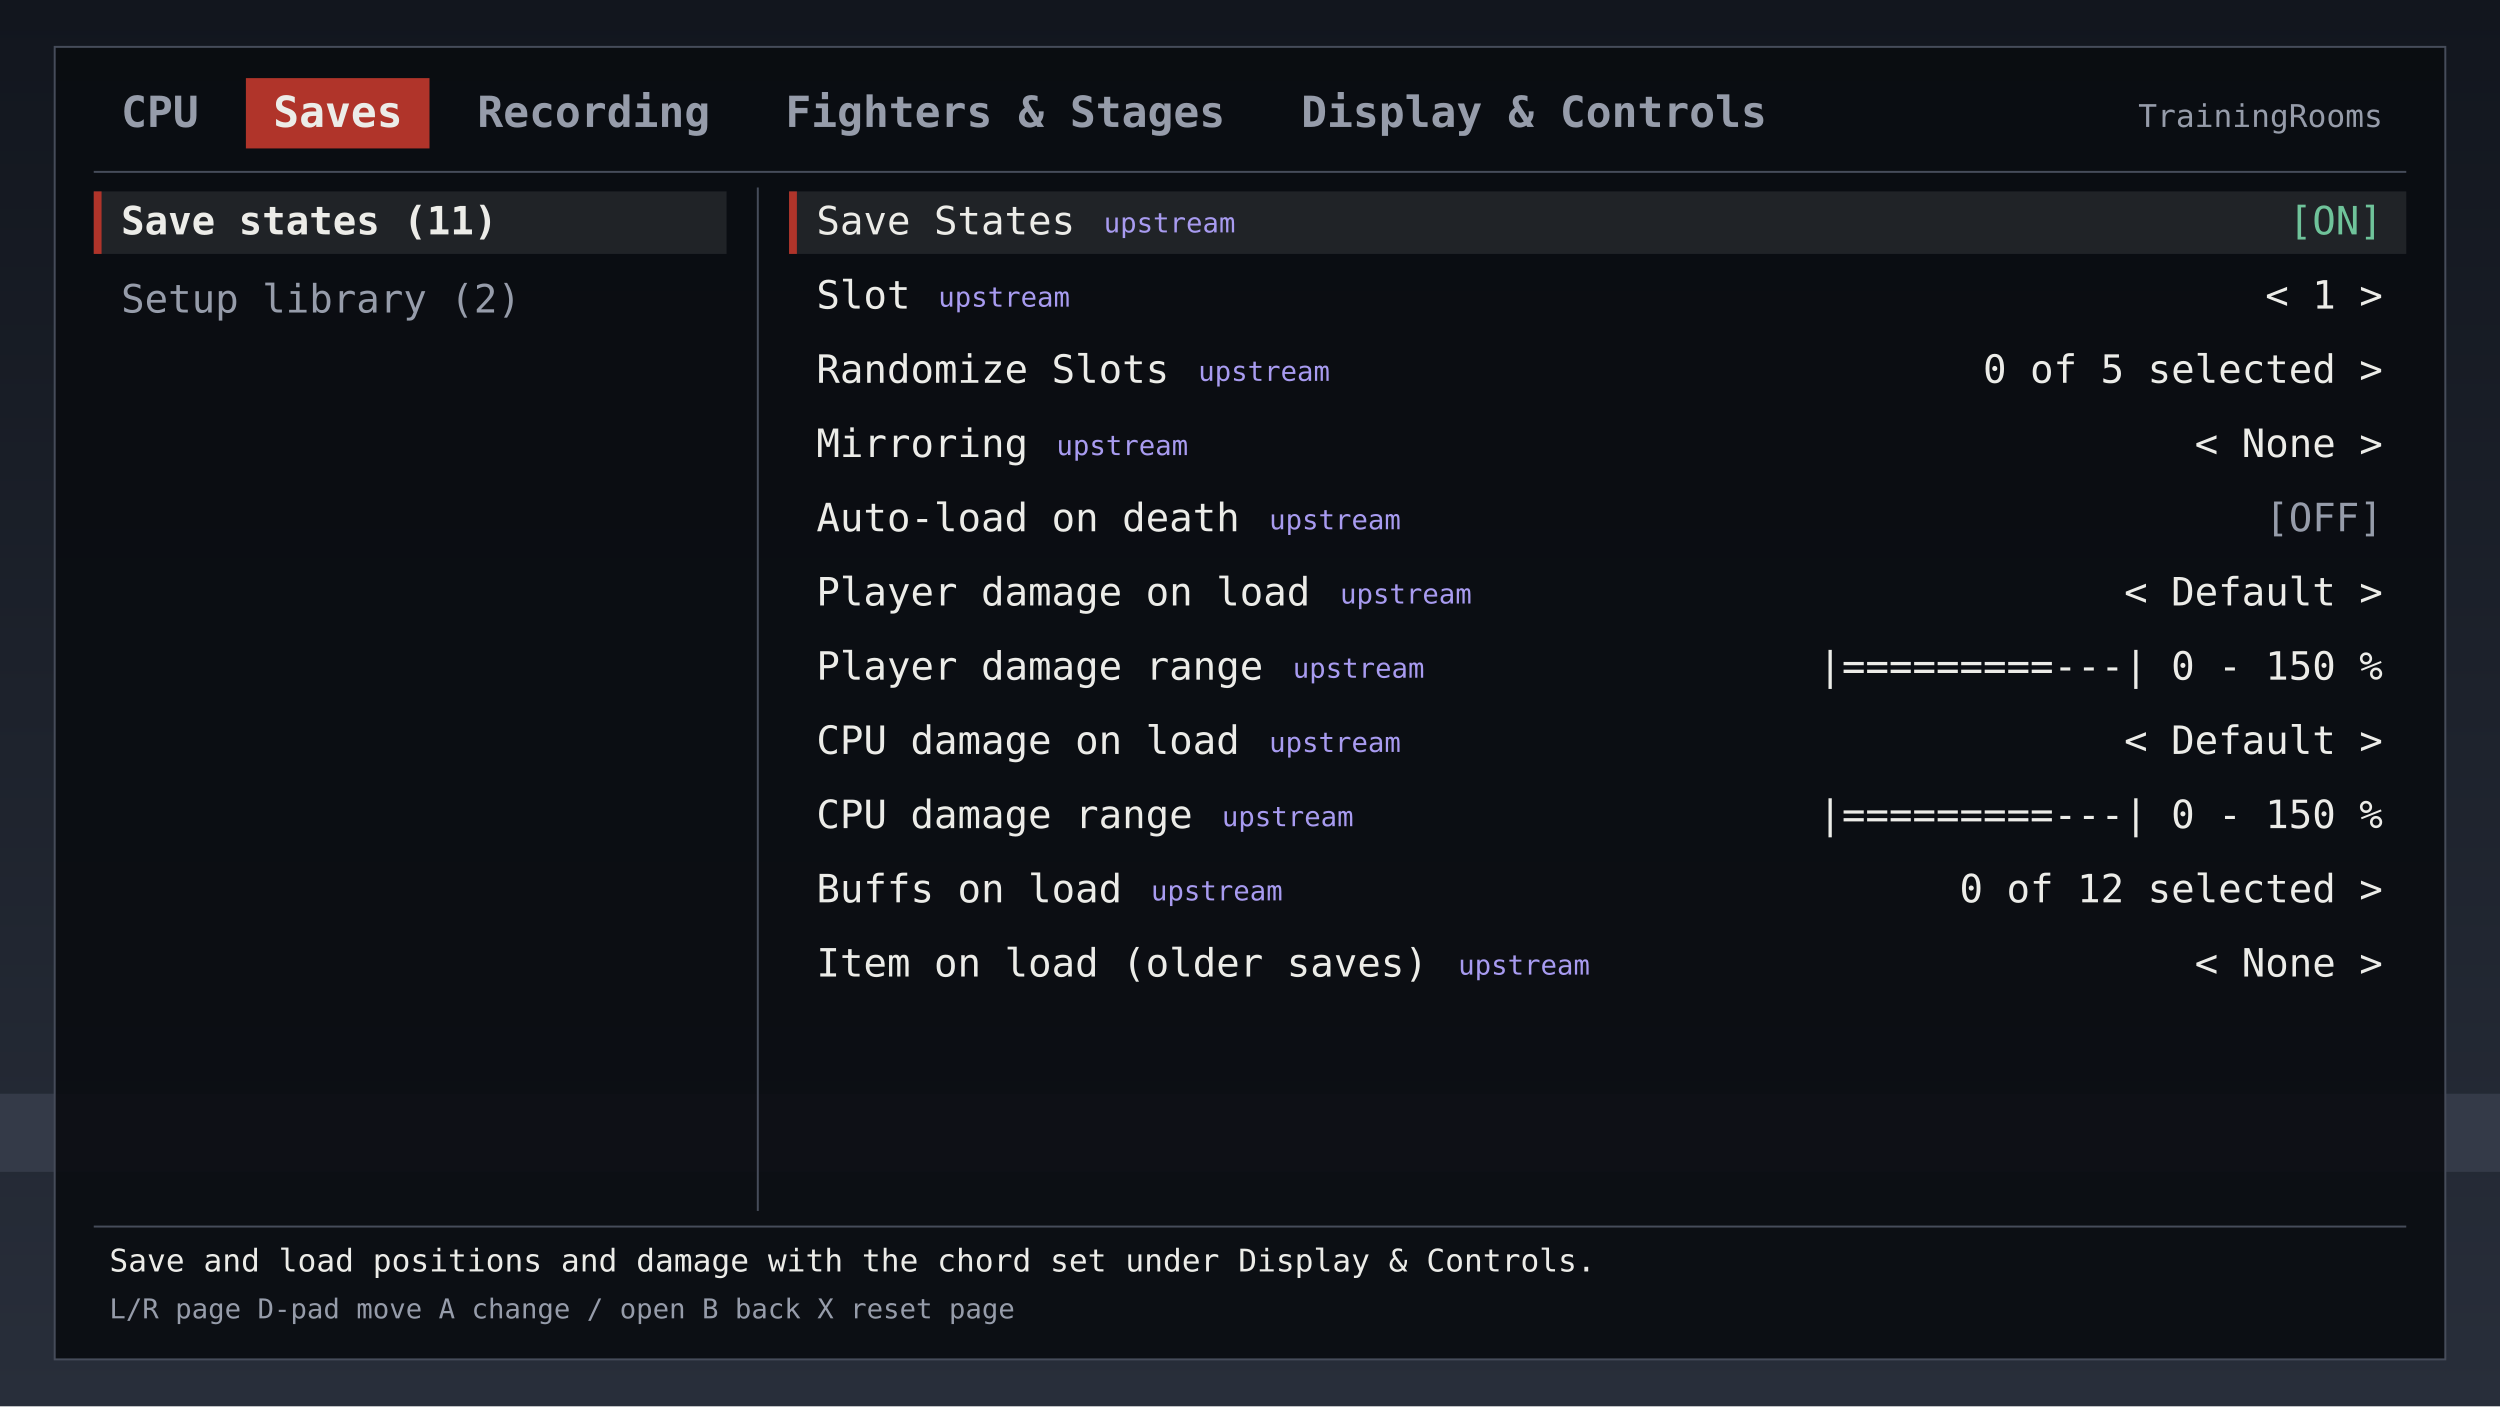
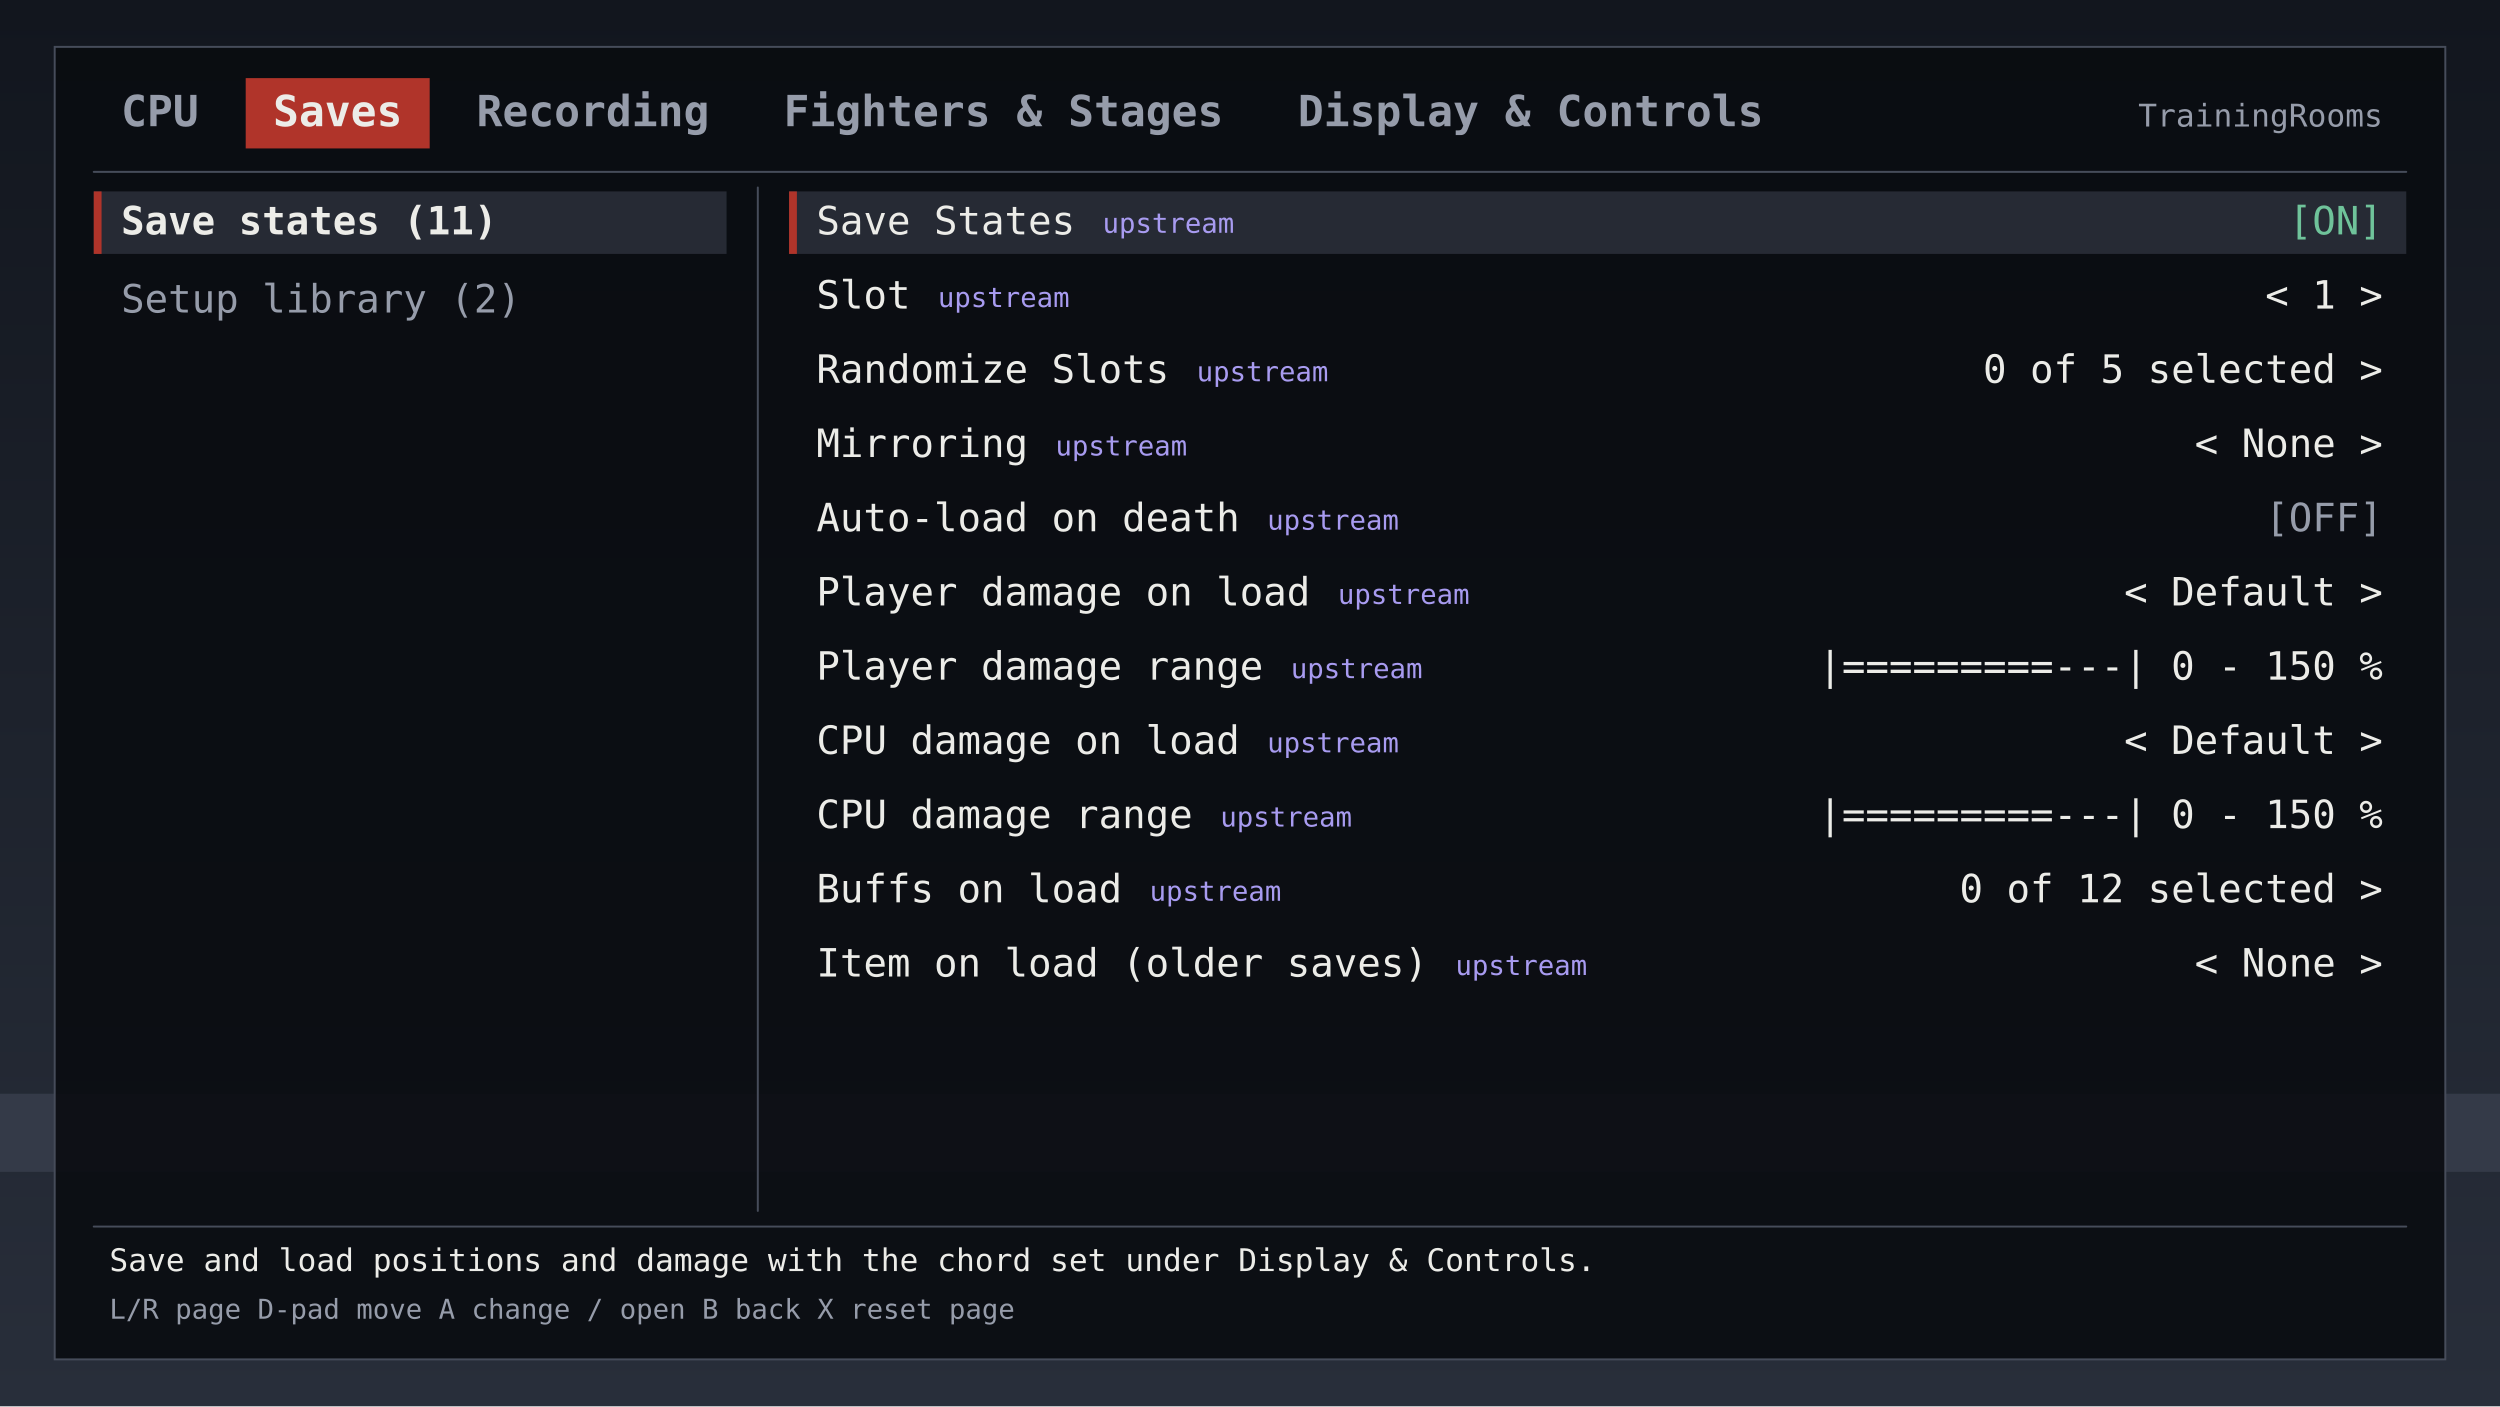
<svg xmlns="http://www.w3.org/2000/svg" width="1280" height="720" viewBox="0 0 1280 720" font-family="DejaVu Sans Mono, monospace">
  <defs>
    <linearGradient id="g" x1="0" y1="0" x2="0" y2="1">
-       <stop offset="0" stop-color="rgb(18, 22, 30)" />
-       <stop offset="1" stop-color="rgb(40, 46, 58)" />
+       <stop offset="0" stop-color="rgb(18,22,30)" />
+       <stop offset="1" stop-color="rgb(40,46,58)" />
    </linearGradient>
  </defs>
  <rect width="1280" height="720" fill="url(#g)" />
-   <rect y="560" width="1280" height="40" fill="rgb(52,58,72)" />
-   <rect x="28" y="24" width="1224" height="672" fill="rgb(10,12,16)" fill-opacity="0.89" stroke="rgb(70, 76, 90)" />
-   <text x="62" y="65" font-size="22" fill="rgb(150, 156, 170)" font-weight="bold" text-anchor="start">CPU</text>
-   <rect x="125.9" y="40" width="94" height="36" fill="rgb(176, 52, 42)" />
-   <text x="139.9" y="65" font-size="22" fill="rgb(236, 236, 232)" font-weight="bold" text-anchor="start">Saves</text>
-   <text x="244.4" y="65" font-size="22" fill="rgb(150, 156, 170)" font-weight="bold" text-anchor="start">Recording</text>
-   <text x="402.1" y="65" font-size="22" fill="rgb(150, 156, 170)" font-weight="bold" text-anchor="start">Fighters &amp; Stages</text>
-   <text x="666.2" y="65" font-size="22" fill="rgb(150, 156, 170)" font-weight="bold" text-anchor="start">Display &amp; Controls</text>
-   <text x="1220" y="65" font-size="16" fill="rgb(150, 156, 170)" font-weight="normal" text-anchor="end">TrainingRooms</text>
-   <line x1="48" y1="88" x2="1232" y2="88" stroke="rgb(70, 76, 90)" />
-   <line x1="48" y1="628" x2="1232" y2="628" stroke="rgb(70, 76, 90)" />
-   <rect x="48" y="98" width="324" height="32" fill="white" fill-opacity="0.09" />
-   <rect x="48" y="98" width="4" height="32" fill="rgb(176, 52, 42)" />
-   <text x="62" y="120" font-size="20" fill="rgb(236, 236, 232)" font-weight="bold" text-anchor="start">Save states  (11)</text>
-   <text x="62" y="160" font-size="20" fill="rgb(150, 156, 170)" font-weight="normal" text-anchor="start">Setup library  (2)</text>
-   <line x1="388" y1="96" x2="388" y2="620" stroke="rgb(70, 76, 90)" />
-   <rect x="404" y="98" width="828" height="32" fill="white" fill-opacity="0.09" />
-   <rect x="404" y="98" width="4" height="32" fill="rgb(176, 52, 42)" />
-   <text x="418" y="120" font-size="20" fill="rgb(236, 236, 232)" font-weight="normal" text-anchor="start">Save States</text>
-   <text x="565.1" y="119" font-size="14" fill="rgb(168, 155, 240)" font-weight="normal" text-anchor="start">upstream</text>
-   <text x="1220" y="120" font-size="20" fill="rgb(111, 195, 154)" font-weight="normal" text-anchor="end">[ON]</text>
-   <text x="418" y="158" font-size="20" fill="rgb(236, 236, 232)" font-weight="normal" text-anchor="start">Slot</text>
-   <text x="480.4" y="157" font-size="14" fill="rgb(168, 155, 240)" font-weight="normal" text-anchor="start">upstream</text>
-   <text x="1220" y="158" font-size="20" fill="rgb(236, 236, 232)" font-weight="normal" text-anchor="end">&lt;  1  &gt;</text>
-   <text x="418" y="196" font-size="20" fill="rgb(236, 236, 232)" font-weight="normal" text-anchor="start">Randomize Slots</text>
-   <text x="613.5" y="195" font-size="14" fill="rgb(168, 155, 240)" font-weight="normal" text-anchor="start">upstream</text>
-   <text x="1220" y="196" font-size="20" fill="rgb(236, 236, 232)" font-weight="normal" text-anchor="end">0 of 5 selected  &gt;</text>
-   <text x="418" y="234" font-size="20" fill="rgb(236, 236, 232)" font-weight="normal" text-anchor="start">Mirroring</text>
-   <text x="540.9" y="233" font-size="14" fill="rgb(168, 155, 240)" font-weight="normal" text-anchor="start">upstream</text>
-   <text x="1220" y="234" font-size="20" fill="rgb(236, 236, 232)" font-weight="normal" text-anchor="end">&lt;  None  &gt;</text>
-   <text x="418" y="272" font-size="20" fill="rgb(236, 236, 232)" font-weight="normal" text-anchor="start">Auto-load on death</text>
-   <text x="649.8" y="271" font-size="14" fill="rgb(168, 155, 240)" font-weight="normal" text-anchor="start">upstream</text>
-   <text x="1220" y="272" font-size="20" fill="rgb(150, 156, 170)" font-weight="normal" text-anchor="end">[OFF]</text>
-   <text x="418" y="310" font-size="20" fill="rgb(236, 236, 232)" font-weight="normal" text-anchor="start">Player damage on load</text>
-   <text x="686.1" y="309" font-size="14" fill="rgb(168, 155, 240)" font-weight="normal" text-anchor="start">upstream</text>
-   <text x="1220" y="310" font-size="20" fill="rgb(236, 236, 232)" font-weight="normal" text-anchor="end">&lt;  Default  &gt;</text>
-   <text x="418" y="348" font-size="20" fill="rgb(236, 236, 232)" font-weight="normal" text-anchor="start">Player damage range</text>
-   <text x="661.9" y="347" font-size="14" fill="rgb(168, 155, 240)" font-weight="normal" text-anchor="start">upstream</text>
-   <text x="1220" y="348" font-size="20" fill="rgb(236, 236, 232)" font-weight="normal" text-anchor="end">|=========---|  0 - 150 %</text>
-   <text x="418" y="386" font-size="20" fill="rgb(236, 236, 232)" font-weight="normal" text-anchor="start">CPU damage on load</text>
-   <text x="649.8" y="385" font-size="14" fill="rgb(168, 155, 240)" font-weight="normal" text-anchor="start">upstream</text>
-   <text x="1220" y="386" font-size="20" fill="rgb(236, 236, 232)" font-weight="normal" text-anchor="end">&lt;  Default  &gt;</text>
-   <text x="418" y="424" font-size="20" fill="rgb(236, 236, 232)" font-weight="normal" text-anchor="start">CPU damage range</text>
-   <text x="625.6" y="423" font-size="14" fill="rgb(168, 155, 240)" font-weight="normal" text-anchor="start">upstream</text>
-   <text x="1220" y="424" font-size="20" fill="rgb(236, 236, 232)" font-weight="normal" text-anchor="end">|=========---|  0 - 150 %</text>
-   <text x="418" y="462" font-size="20" fill="rgb(236, 236, 232)" font-weight="normal" text-anchor="start">Buffs on load</text>
-   <text x="589.3" y="461" font-size="14" fill="rgb(168, 155, 240)" font-weight="normal" text-anchor="start">upstream</text>
-   <text x="1220" y="462" font-size="20" fill="rgb(236, 236, 232)" font-weight="normal" text-anchor="end">0 of 12 selected  &gt;</text>
-   <text x="418" y="500" font-size="20" fill="rgb(236, 236, 232)" font-weight="normal" text-anchor="start">Item on load (older saves)</text>
-   <text x="746.6" y="499" font-size="14" fill="rgb(168, 155, 240)" font-weight="normal" text-anchor="start">upstream</text>
-   <text x="1220" y="500" font-size="20" fill="rgb(236, 236, 232)" font-weight="normal" text-anchor="end">&lt;  None  &gt;</text>
-   <text x="56" y="651" font-size="16" fill="rgb(236, 236, 232)" font-weight="normal" text-anchor="start">Save and load positions and damage with the chord set under Display &amp; Controls.</text>
-   <text x="56" y="675" font-size="14" fill="rgb(150, 156, 170)" font-weight="normal" text-anchor="start">L/R page   D-pad move   A change / open   B back   X reset page</text>
+   <rect x="0.0" y="560.0" width="1280.0" height="40.0" fill="rgb(52,58,72)" />
+   <rect x="28.0" y="24.0" width="1224.0" height="672.0" fill="rgb(10,12,16)" fill-opacity="0.89" stroke="rgb(70,76,90)" stroke-width="1" />
+   <text x="62.0" y="64.6" font-size="22" fill="rgb(150,156,170)" text-anchor="start" font-weight="bold">CPU</text>
+   <rect x="125.8" y="40.0" width="94.2" height="36.0" fill="rgb(176,52,42)" />
+   <text x="139.8" y="64.6" font-size="22" fill="rgb(236,236,232)" text-anchor="start" font-weight="bold">Saves</text>
+   <text x="244.0" y="64.6" font-size="22" fill="rgb(150,156,170)" text-anchor="start" font-weight="bold">Recording</text>
+   <text x="401.2" y="64.6" font-size="22" fill="rgb(150,156,170)" text-anchor="start" font-weight="bold">Fighters &amp; Stages</text>
+   <text x="664.5" y="64.6" font-size="22" fill="rgb(150,156,170)" text-anchor="start" font-weight="bold">Display &amp; Controls</text>
+   <text x="1220.0" y="64.8" font-size="16" fill="rgb(150,156,170)" text-anchor="end">TrainingRooms</text>
+   <polyline points="48.0,88.0 1232.0,88.0" fill="none" stroke="rgb(70,76,90)" stroke-width="1" stroke-linecap="round" stroke-linejoin="round" />
+   <polyline points="48.0,628.0 1232.0,628.0" fill="none" stroke="rgb(70,76,90)" stroke-width="1" stroke-linecap="round" stroke-linejoin="round" />
+   <text x="56.0" y="650.8" font-size="16" fill="rgb(236,236,232)" text-anchor="start">Save and load positions and damage with the chord set under Display &amp; Controls.</text>
+   <text x="56.0" y="675.2" font-size="14" fill="rgb(150,156,170)" text-anchor="start">L/R page   D-pad move   A change / open   B back   X reset page</text>
+   <rect x="48.0" y="98.0" width="324.0" height="32.0" fill="rgb(38,42,52)" />
+   <rect x="48.0" y="98.0" width="4.0" height="32.0" fill="rgb(176,52,42)" />
+   <text x="62.0" y="120.0" font-size="20" fill="rgb(236,236,232)" text-anchor="start" font-weight="bold">Save states  (11)</text>
+   <text x="62.0" y="160.0" font-size="20" fill="rgb(150,156,170)" text-anchor="start">Setup library  (2)</text>
+   <polyline points="388.0,96.0 388.0,620.0" fill="none" stroke="rgb(70,76,90)" stroke-width="1" stroke-linecap="round" stroke-linejoin="round" />
+   <rect x="404.0" y="98.0" width="828.0" height="32.0" fill="rgb(38,42,52)" />
+   <rect x="404.0" y="98.0" width="4.0" height="32.0" fill="rgb(176,52,42)" />
+   <text x="418.0" y="120.0" font-size="20" fill="rgb(236,236,232)" text-anchor="start">Save States</text>
+   <text x="564.5" y="119.2" font-size="14" fill="rgb(168,155,240)" text-anchor="start">upstream</text>
+   <text x="1220.0" y="120.0" font-size="20" fill="rgb(111,195,154)" text-anchor="end">[ON]</text>
+   <text x="418.0" y="158.0" font-size="20" fill="rgb(236,236,232)" text-anchor="start">Slot</text>
+   <text x="480.2" y="157.2" font-size="14" fill="rgb(168,155,240)" text-anchor="start">upstream</text>
+   <text x="1220.0" y="158.0" font-size="20" fill="rgb(236,236,232)" text-anchor="end">&lt;  1  &gt;</text>
+   <text x="418.0" y="196.0" font-size="20" fill="rgb(236,236,232)" text-anchor="start">Randomize Slots</text>
+   <text x="612.7" y="195.2" font-size="14" fill="rgb(168,155,240)" text-anchor="start">upstream</text>
+   <text x="1220.0" y="196.0" font-size="20" fill="rgb(236,236,232)" text-anchor="end">0 of 5 selected  &gt;</text>
+   <text x="418.0" y="234.0" font-size="20" fill="rgb(236,236,232)" text-anchor="start">Mirroring</text>
+   <text x="540.4" y="233.2" font-size="14" fill="rgb(168,155,240)" text-anchor="start">upstream</text>
+   <text x="1220.0" y="234.0" font-size="20" fill="rgb(236,236,232)" text-anchor="end">&lt;  None  &gt;</text>
+   <text x="418.0" y="272.0" font-size="20" fill="rgb(236,236,232)" text-anchor="start">Auto-load on death</text>
+   <text x="648.8" y="271.2" font-size="14" fill="rgb(168,155,240)" text-anchor="start">upstream</text>
+   <text x="1220.0" y="272.0" font-size="20" fill="rgb(150,156,170)" text-anchor="end">[OFF]</text>
+   <text x="418.0" y="310.0" font-size="20" fill="rgb(236,236,232)" text-anchor="start">Player damage on load</text>
+   <text x="685.0" y="309.2" font-size="14" fill="rgb(168,155,240)" text-anchor="start">upstream</text>
+   <text x="1220.0" y="310.0" font-size="20" fill="rgb(236,236,232)" text-anchor="end">&lt;  Default  &gt;</text>
+   <text x="418.0" y="348.0" font-size="20" fill="rgb(236,236,232)" text-anchor="start">Player damage range</text>
+   <text x="660.9" y="347.2" font-size="14" fill="rgb(168,155,240)" text-anchor="start">upstream</text>
+   <text x="1220.0" y="348.0" font-size="20" fill="rgb(236,236,232)" text-anchor="end">|=========---|  0 - 150 %</text>
+   <text x="418.0" y="386.0" font-size="20" fill="rgb(236,236,232)" text-anchor="start">CPU damage on load</text>
+   <text x="648.8" y="385.2" font-size="14" fill="rgb(168,155,240)" text-anchor="start">upstream</text>
+   <text x="1220.0" y="386.0" font-size="20" fill="rgb(236,236,232)" text-anchor="end">&lt;  Default  &gt;</text>
+   <text x="418.0" y="424.0" font-size="20" fill="rgb(236,236,232)" text-anchor="start">CPU damage range</text>
+   <text x="624.8" y="423.2" font-size="14" fill="rgb(168,155,240)" text-anchor="start">upstream</text>
+   <text x="1220.0" y="424.0" font-size="20" fill="rgb(236,236,232)" text-anchor="end">|=========---|  0 - 150 %</text>
+   <text x="418.0" y="462.0" font-size="20" fill="rgb(236,236,232)" text-anchor="start">Buffs on load</text>
+   <text x="588.6" y="461.2" font-size="14" fill="rgb(168,155,240)" text-anchor="start">upstream</text>
+   <text x="1220.0" y="462.0" font-size="20" fill="rgb(236,236,232)" text-anchor="end">0 of 12 selected  &gt;</text>
+   <text x="418.0" y="500.0" font-size="20" fill="rgb(236,236,232)" text-anchor="start">Item on load (older saves)</text>
+   <text x="745.2" y="499.2" font-size="14" fill="rgb(168,155,240)" text-anchor="start">upstream</text>
+   <text x="1220.0" y="500.0" font-size="20" fill="rgb(236,236,232)" text-anchor="end">&lt;  None  &gt;</text>
</svg>
